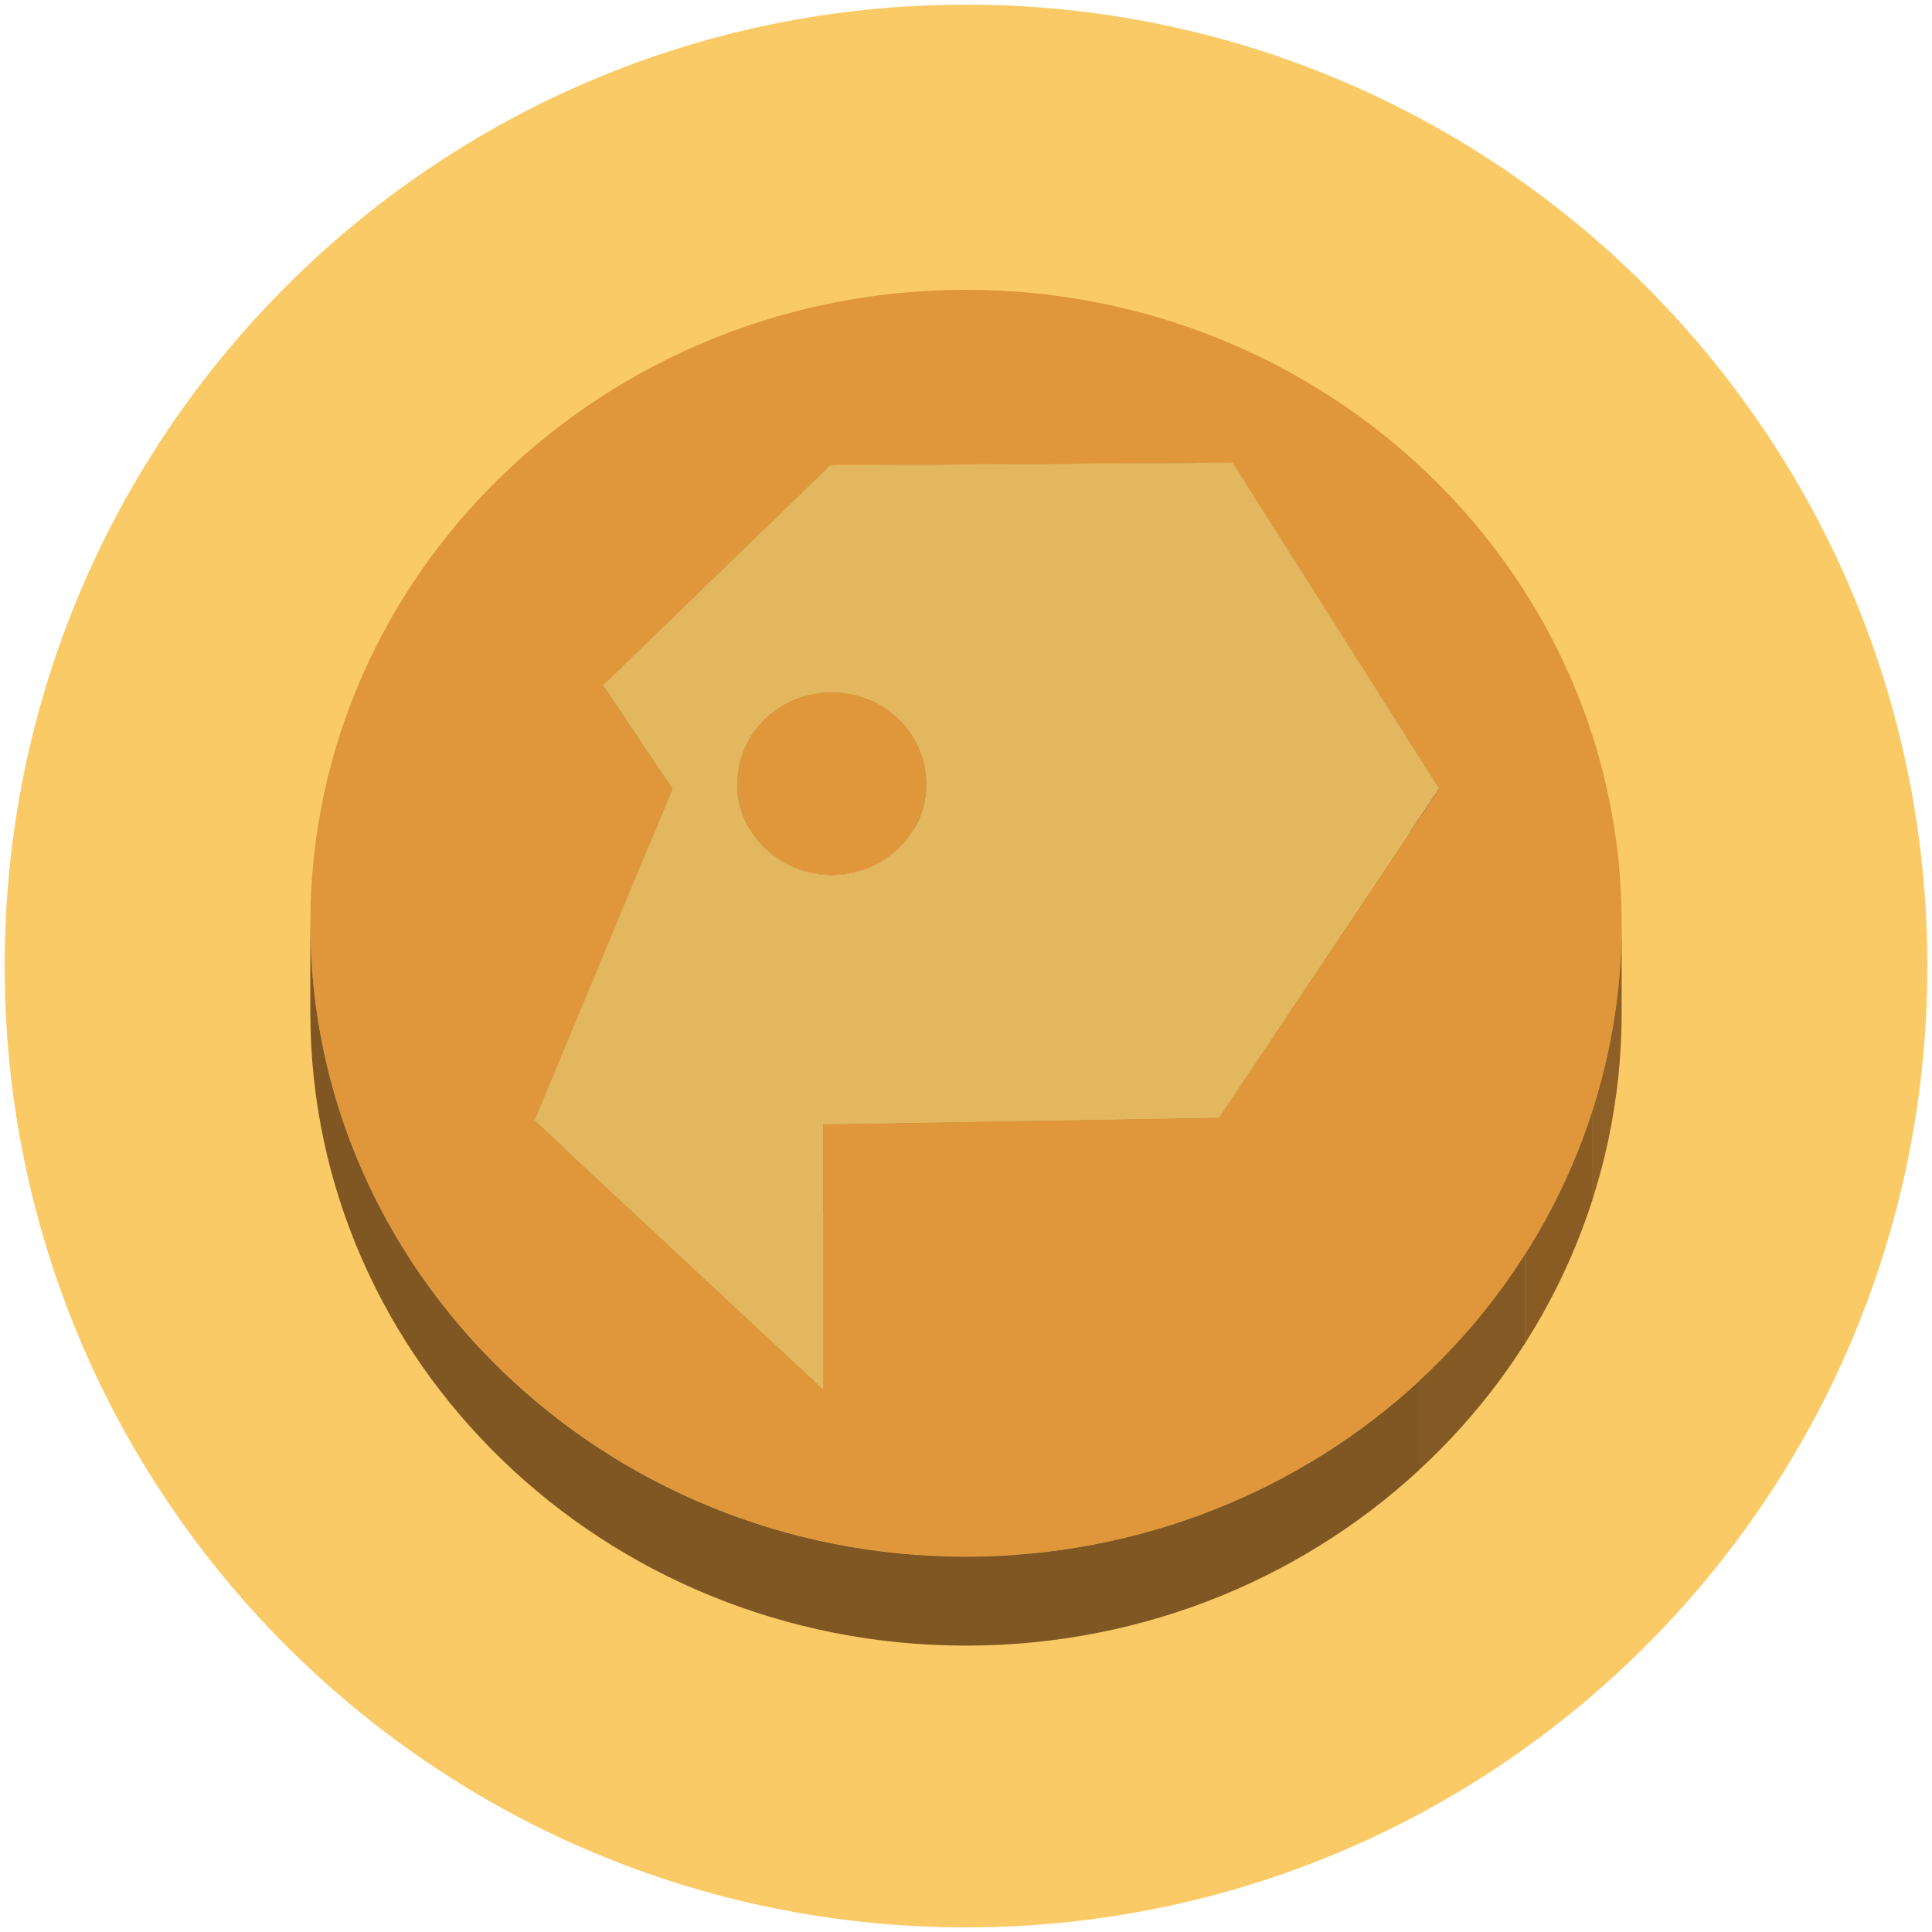
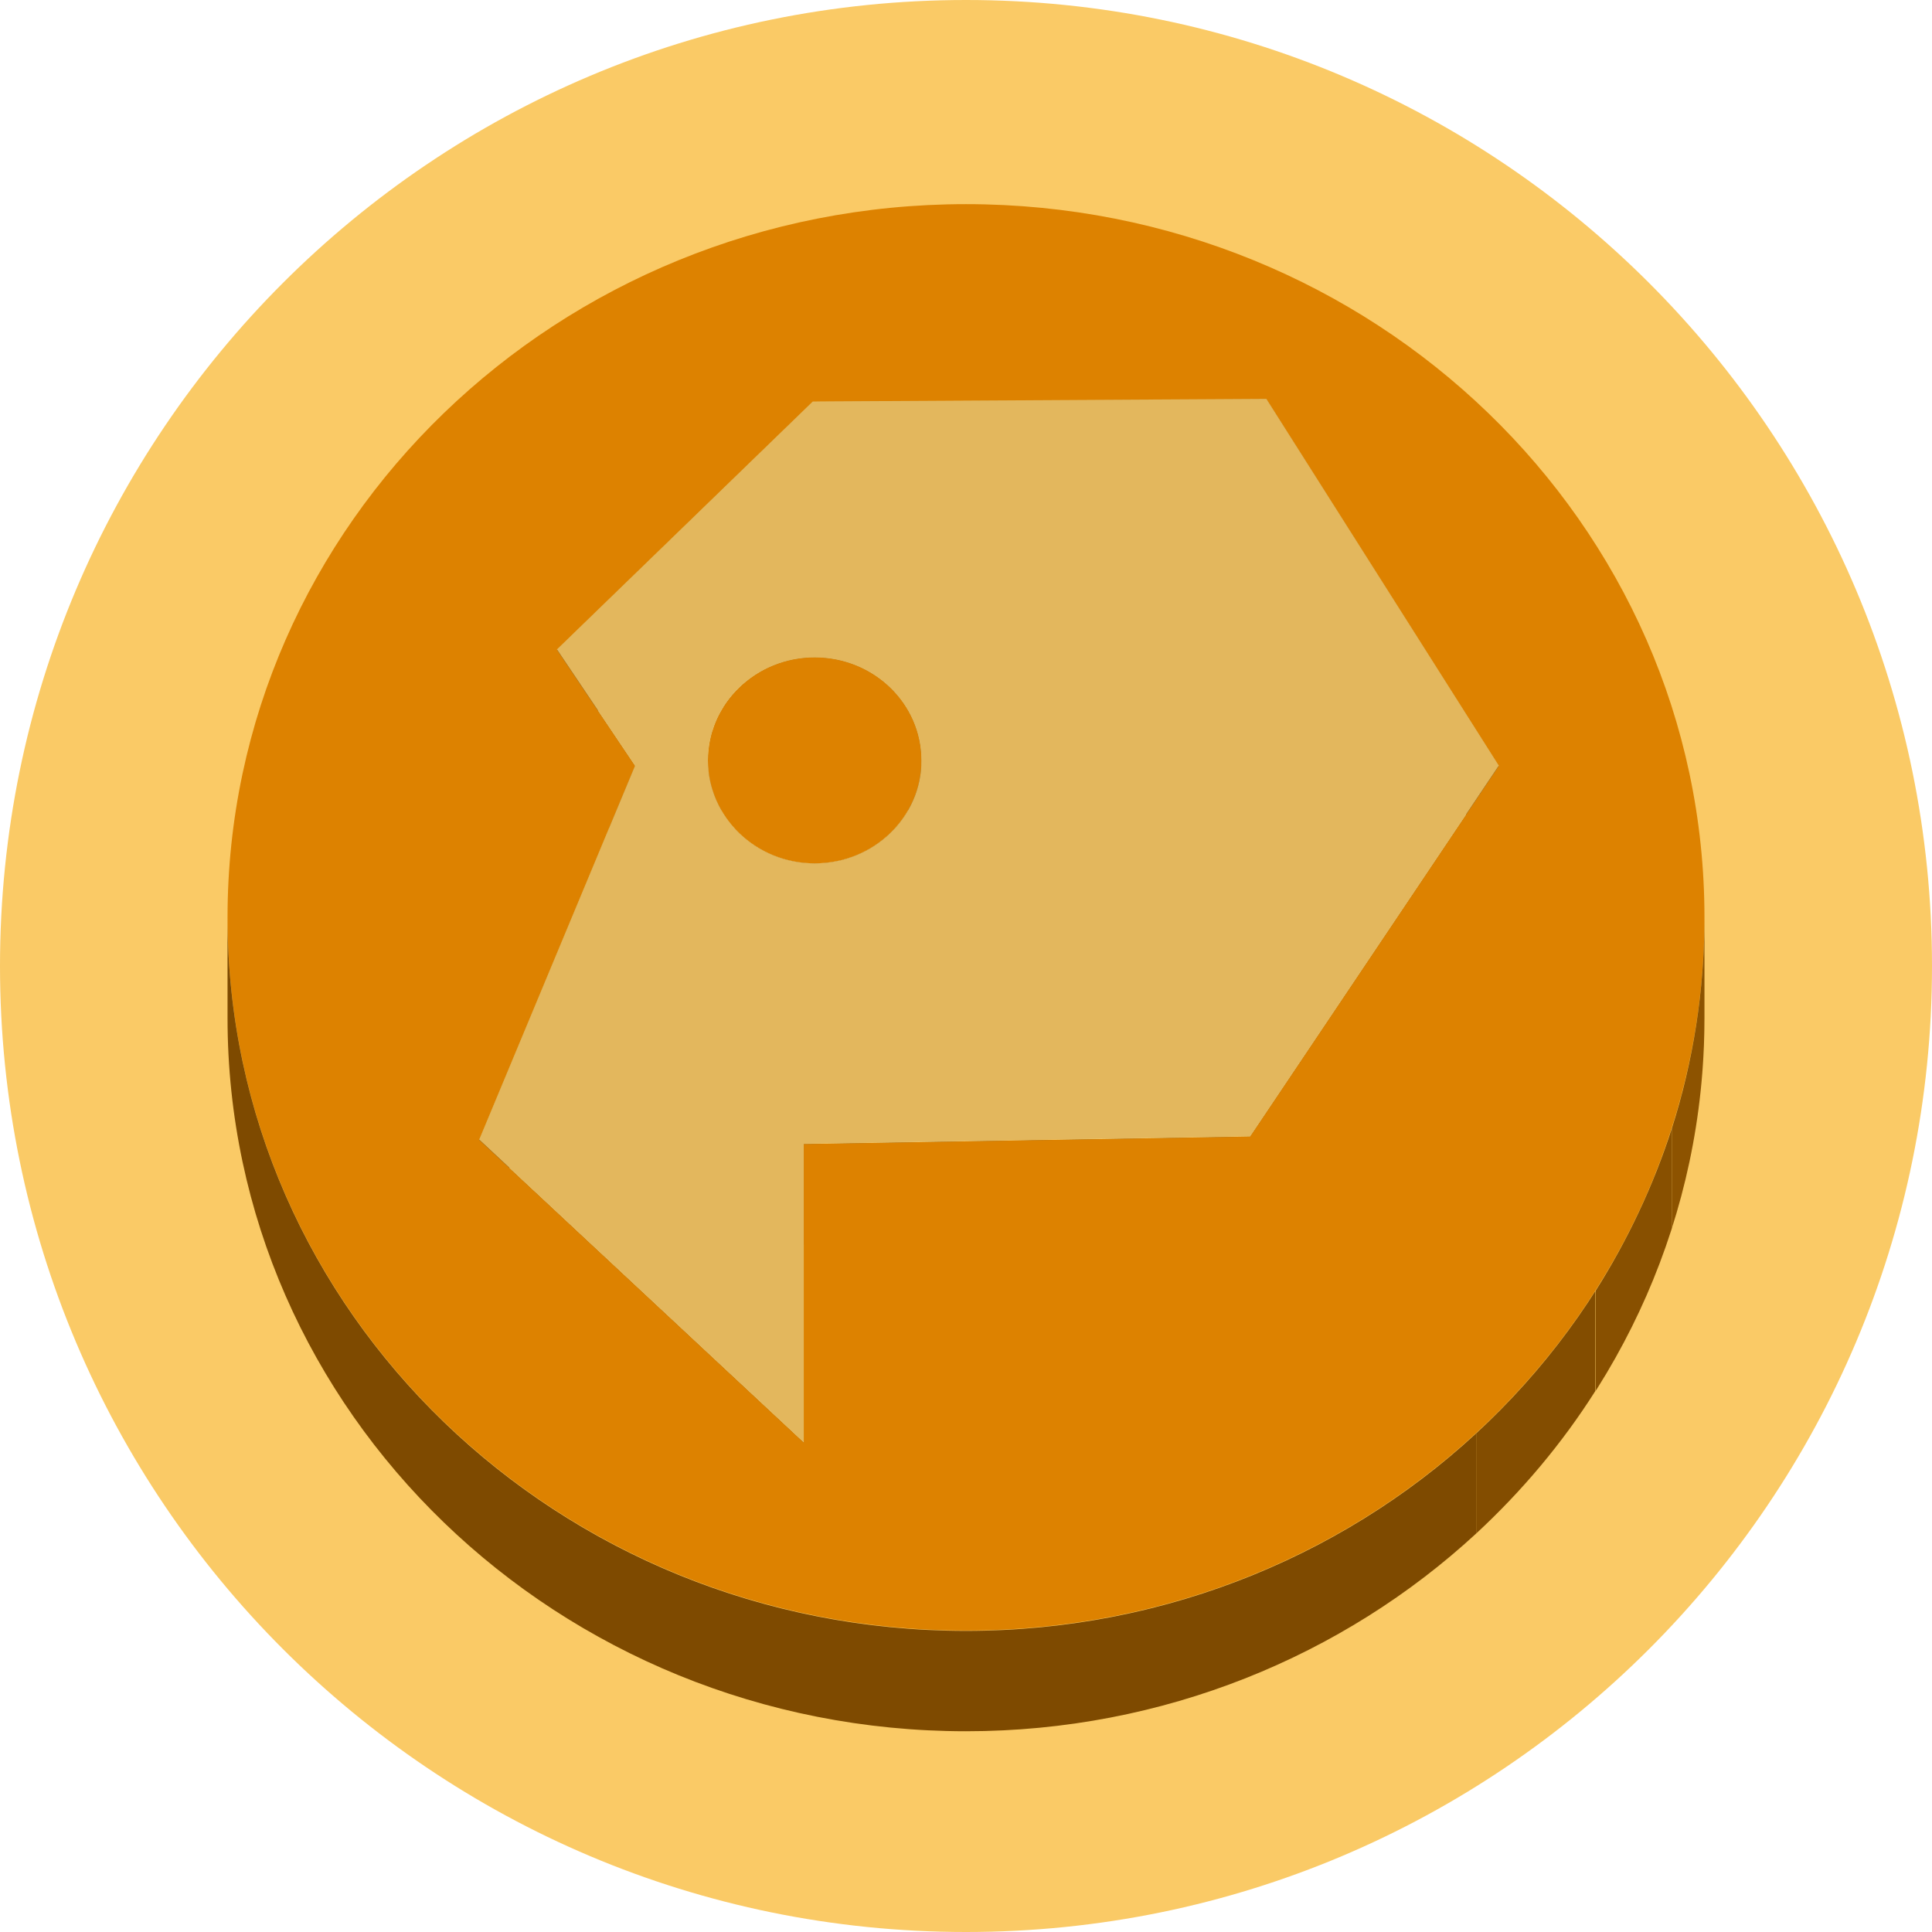
- <svg xmlns="http://www.w3.org/2000/svg" width="409pt" height="409pt" viewBox="0 0 409 409" version="1.1">
-   <defs>
-     <clipPath id="clip1">
-       <path d="M 162 146 L 197 146 L 197 185 L 162 185 Z " />
-     </clipPath>
-     <clipPath id="clip2">
-       <path d="M 196.105 165.859 L 196.105 184.73 C 196.105 174.039 187.117 165.391 176.082 165.391 C 165.008 165.391 156.059 174.039 156.059 184.73 L 156.059 165.859 C 156.059 155.164 165.047 146.516 176.082 146.516 C 187.16 146.516 196.105 155.164 196.105 165.859 Z " />
-     </clipPath>
-     <clipPath id="clip3">
-       <path d="M 159 151 L 163 151 L 163 175 L 159 175 Z " />
-     </clipPath>
-     <clipPath id="clip4">
-       <path d="M 196.105 165.859 L 196.105 184.73 C 196.105 174.039 187.117 165.391 176.082 165.391 C 165.008 165.391 156.059 174.039 156.059 184.73 L 156.059 165.859 C 156.059 155.164 165.047 146.516 176.082 146.516 C 187.16 146.516 196.105 155.164 196.105 165.859 Z " />
-     </clipPath>
-     <clipPath id="clip5">
-       <path d="M 156 155 L 159 155 L 159 180 L 156 180 Z " />
-     </clipPath>
-     <clipPath id="clip6">
-       <path d="M 196.105 165.859 L 196.105 184.73 C 196.105 174.039 187.117 165.391 176.082 165.391 C 165.008 165.391 156.059 174.039 156.059 184.73 L 156.059 165.859 C 156.059 155.164 165.047 146.516 176.082 146.516 C 187.16 146.516 196.105 155.164 196.105 165.859 Z " />
-     </clipPath>
-     <clipPath id="clip7">
-       <path d="M 156 160 L 157 160 L 157 185 L 156 185 Z " />
-     </clipPath>
-     <clipPath id="clip8">
-       <path d="M 196.105 165.859 L 196.105 184.73 C 196.105 174.039 187.117 165.391 176.082 165.391 C 165.008 165.391 156.059 174.039 156.059 184.73 L 156.059 165.859 C 156.059 155.164 165.047 146.516 176.082 146.516 C 187.16 146.516 196.105 155.164 196.105 165.859 Z " />
-     </clipPath>
-     <clipPath id="clip9">
-       <path d="M 195 165 L 197 165 L 197 191 L 195 191 Z " />
-     </clipPath>
-     <clipPath id="clip10">
-       <path d="M 176.082 204.074 C 165.008 204.074 156.059 195.426 156.059 184.73 L 156.059 165.859 C 156.059 176.551 165.047 185.199 176.082 185.199 C 187.16 185.199 196.105 176.551 196.105 165.859 L 196.105 184.73 C 196.105 195.426 187.16 204.074 176.082 204.074 Z " />
-     </clipPath>
-     <clipPath id="clip11">
-       <path d="M 193 171 L 196 171 L 196 195 L 193 195 Z " />
-     </clipPath>
-     <clipPath id="clip12">
-       <path d="M 176.082 204.074 C 165.008 204.074 156.059 195.426 156.059 184.73 L 156.059 165.859 C 156.059 176.551 165.047 185.199 176.082 185.199 C 187.16 185.199 196.105 176.551 196.105 165.859 L 196.105 184.73 C 196.105 195.426 187.16 204.074 176.082 204.074 Z " />
-     </clipPath>
-     <clipPath id="clip13">
-       <path d="M 189 175 L 194 175 L 194 199 L 189 199 Z " />
-     </clipPath>
-     <clipPath id="clip14">
-       <path d="M 176.082 204.074 C 165.008 204.074 156.059 195.426 156.059 184.73 L 156.059 165.859 C 156.059 176.551 165.047 185.199 176.082 185.199 C 187.16 185.199 196.105 176.551 196.105 165.859 L 196.105 184.73 C 196.105 195.426 187.16 204.074 176.082 204.074 Z " />
-     </clipPath>
-     <clipPath id="clip15">
-       <path d="M 156 165 L 190 165 L 190 205 L 156 205 Z " />
-     </clipPath>
-     <clipPath id="clip16">
-       <path d="M 176.082 204.074 C 165.008 204.074 156.059 195.426 156.059 184.73 L 156.059 165.859 C 156.059 176.551 165.047 185.199 176.082 185.199 C 187.16 185.199 196.105 176.551 196.105 165.859 L 196.105 184.73 C 196.105 195.426 187.16 204.074 176.082 204.074 Z " />
-     </clipPath>
-     <clipPath id="clip17">
-       <path d="M 337 195 L 344 195 L 344 254 L 337 254 Z " />
-     </clipPath>
-     <clipPath id="clip18">
-       <path d="M 343.305 195.426 L 343.305 214.301 C 343.305 288.344 281.145 348.375 204.5 348.375 C 127.855 348.375 65.695 288.344 65.695 214.301 L 65.695 195.426 C 65.695 269.473 127.855 329.5 204.5 329.5 C 281.145 329.5 343.305 269.473 343.305 195.426 Z " />
-     </clipPath>
-     <clipPath id="clip19">
-       <path d="M 322 234 L 338 234 L 338 285 L 322 285 Z " />
-     </clipPath>
-     <clipPath id="clip20">
-       <path d="M 343.305 195.426 L 343.305 214.301 C 343.305 288.344 281.145 348.375 204.5 348.375 C 127.855 348.375 65.695 288.344 65.695 214.301 L 65.695 195.426 C 65.695 269.473 127.855 329.5 204.5 329.5 C 281.145 329.5 343.305 269.473 343.305 195.426 Z " />
-     </clipPath>
-     <clipPath id="clip21">
-       <path d="M 300 265 L 323 265 L 323 312 L 300 312 Z " />
-     </clipPath>
-     <clipPath id="clip22">
-       <path d="M 343.305 195.426 L 343.305 214.301 C 343.305 288.344 281.145 348.375 204.5 348.375 C 127.855 348.375 65.695 288.344 65.695 214.301 L 65.695 195.426 C 65.695 269.473 127.855 329.5 204.5 329.5 C 281.145 329.5 343.305 269.473 343.305 195.426 Z " />
-     </clipPath>
-     <clipPath id="clip23">
-       <path d="M 65 195 L 301 195 L 301 349 L 65 349 Z " />
-     </clipPath>
-     <clipPath id="clip24">
-       <path d="M 343.305 195.426 L 343.305 214.301 C 343.305 288.344 281.145 348.375 204.5 348.375 C 127.855 348.375 65.695 288.344 65.695 214.301 L 65.695 195.426 C 65.695 269.473 127.855 329.5 204.5 329.5 C 281.145 329.5 343.305 269.473 343.305 195.426 Z " />
-     </clipPath>
-   </defs>
-   <g id="surface1">
-     <path style=" stroke:none;fill-rule:nonzero;fill:rgb(98.039%,79.216%,40%);fill-opacity:1;" d="M 408.02 204.5 C 408.02 316.902 316.902 408.02 204.5 408.02 C 92.098 408.02 0.98 316.902 0.98 204.5 C 0.98 92.098 92.098 0.98 204.5 0.98 C 316.902 0.98 408.02 92.098 408.02 204.5 Z " />
-     <path style=" stroke:none;fill-rule:nonzero;fill:rgb(48.627%,32.549%,12.941%);fill-opacity:1;" d="M 260.949 97.945 L 260.949 116.82 L 175.699 117.332 L 175.699 98.5 Z " />
-     <path style=" stroke:none;fill-rule:nonzero;fill:rgb(52.157%,34.902%,13.725%);fill-opacity:1;" d="M 175.699 98.5 L 175.699 117.332 L 127.641 163.984 L 127.641 145.109 Z " />
-     <g clip-path="url(#clip1)" clip-rule="nonzero">
-       <g clip-path="url(#clip2)" clip-rule="nonzero">
-         <path style=" stroke:none;fill-rule:nonzero;fill:rgb(50.98%,41.176%,20.784%);fill-opacity:1;" d="M 196.105 165.859 L 196.105 184.73 C 196.105 174.039 187.117 165.391 176.082 165.391 C 170.715 165.391 165.859 167.434 162.238 170.758 L 162.238 151.883 C 165.816 148.562 170.715 146.516 176.082 146.516 C 187.16 146.516 196.105 155.164 196.105 165.859 " />
-       </g>
-     </g>
-     <g clip-path="url(#clip3)" clip-rule="nonzero">
-       <g clip-path="url(#clip4)" clip-rule="nonzero">
-         <path style=" stroke:none;fill-rule:nonzero;fill:rgb(52.941%,42.745%,21.569%);fill-opacity:1;" d="M 162.238 151.883 L 162.238 170.758 C 161 171.906 159.895 173.188 159 174.633 L 159 155.762 C 159.895 154.312 161 153.035 162.238 151.883 " />
-       </g>
-     </g>
-     <g clip-path="url(#clip5)" clip-rule="nonzero">
-       <g clip-path="url(#clip6)" clip-rule="nonzero">
-         <path style=" stroke:none;fill-rule:nonzero;fill:rgb(54.902%,44.314%,22.353%);fill-opacity:1;" d="M 159 155.762 L 159 174.633 C 158.148 175.996 157.422 177.488 156.91 179.066 L 156.91 160.191 C 157.422 158.617 158.148 157.125 159 155.762 " />
-       </g>
-     </g>
-     <g clip-path="url(#clip7)" clip-rule="nonzero">
-       <g clip-path="url(#clip8)" clip-rule="nonzero">
-         <path style=" stroke:none;fill-rule:nonzero;fill:rgb(56.863%,45.882%,23.137%);fill-opacity:1;" d="M 156.91 160.191 L 156.91 179.066 C 156.355 180.855 156.016 182.773 156.016 184.773 L 156.016 165.902 C 156.059 163.898 156.355 161.98 156.91 160.191 " />
-       </g>
-     </g>
-     <path style=" stroke:none;fill-rule:nonzero;fill:rgb(49.02%,39.608%,20%);fill-opacity:1;" d="M 142.383 166.922 L 142.383 185.797 L 127.641 163.984 L 127.641 145.109 Z " />
-     <path style=" stroke:none;fill-rule:nonzero;fill:rgb(48.627%,32.549%,12.941%);fill-opacity:1;" d="M 304.703 166.922 L 304.703 185.797 L 260.949 116.82 L 260.949 97.945 Z " />
-     <g clip-path="url(#clip9)" clip-rule="nonzero">
-       <g clip-path="url(#clip10)" clip-rule="nonzero">
-         <path style=" stroke:none;fill-rule:nonzero;fill:rgb(56.078%,37.647%,14.902%);fill-opacity:1;" d="M 196.105 165.859 L 196.105 184.73 C 196.105 186.734 195.809 188.652 195.211 190.441 L 195.211 171.566 C 195.809 169.777 196.105 167.859 196.105 165.859 " />
-       </g>
-     </g>
-     <g clip-path="url(#clip11)" clip-rule="nonzero">
-       <g clip-path="url(#clip12)" clip-rule="nonzero">
-         <path style=" stroke:none;fill-rule:nonzero;fill:rgb(54.118%,36.078%,14.118%);fill-opacity:1;" d="M 195.254 171.566 L 195.254 190.441 C 194.742 192.016 194.062 193.508 193.168 194.871 L 193.168 175.996 C 194.02 174.633 194.742 173.145 195.254 171.566 " />
-       </g>
-     </g>
-     <g clip-path="url(#clip13)" clip-rule="nonzero">
-       <g clip-path="url(#clip14)" clip-rule="nonzero">
-         <path style=" stroke:none;fill-rule:nonzero;fill:rgb(52.157%,34.902%,13.725%);fill-opacity:1;" d="M 193.168 175.996 L 193.168 194.871 C 192.273 196.277 191.164 197.598 189.93 198.75 L 189.93 179.875 C 191.164 178.723 192.273 177.402 193.168 175.996 " />
-       </g>
-     </g>
-     <g clip-path="url(#clip15)" clip-rule="nonzero">
-       <g clip-path="url(#clip16)" clip-rule="nonzero">
-         <path style=" stroke:none;fill-rule:nonzero;fill:rgb(50.196%,33.725%,13.333%);fill-opacity:1;" d="M 189.93 179.875 L 189.93 198.75 C 186.352 202.07 181.449 204.117 176.082 204.117 C 165.008 204.117 156.059 195.469 156.059 184.773 L 156.059 165.902 C 156.059 176.594 165.047 185.242 176.082 185.242 C 181.449 185.242 186.309 183.199 189.93 179.875 " />
-       </g>
-     </g>
-     <path style=" stroke:none;fill-rule:nonzero;fill:rgb(54.51%,43.922%,22.353%);fill-opacity:1;" d="M 304.703 166.922 L 304.703 185.797 L 258.055 255.453 L 258.055 236.625 Z " />
-     <path style=" stroke:none;fill-rule:nonzero;fill:rgb(54.902%,36.471%,14.51%);fill-opacity:1;" d="M 142.383 166.922 L 142.383 185.797 L 113.156 256.094 L 113.156 237.219 Z " />
-     <path style=" stroke:none;fill-rule:nonzero;fill:rgb(49.02%,39.608%,20%);fill-opacity:1;" d="M 258.055 236.625 L 258.055 255.453 L 174.25 256.859 L 174.25 238.031 Z " />
-     <path style=" stroke:none;fill-rule:nonzero;fill:rgb(49.02%,39.608%,20%);fill-opacity:1;" d="M 174.25 294.141 L 174.25 313.012 L 113.156 256.094 L 113.156 237.219 Z " />
-     <path style=" stroke:none;fill-rule:nonzero;fill:rgb(87.843%,58.824%,23.137%);fill-opacity:1;" d="M 204.5 61.352 C 281.145 61.352 343.305 121.379 343.305 195.426 C 343.305 269.473 281.145 329.5 204.5 329.5 C 127.855 329.5 65.695 269.473 65.695 195.426 C 65.695 121.379 127.855 61.352 204.5 61.352 Z M 258.055 236.625 L 304.703 166.965 L 260.949 97.945 L 175.699 98.457 L 127.641 145.109 L 142.383 166.922 L 113.156 237.219 L 174.25 294.141 L 174.25 238.031 L 258.055 236.625 " />
-     <path style=" stroke:none;fill-rule:nonzero;fill:rgb(87.843%,58.824%,23.137%);fill-opacity:1;" d="M 176.082 146.516 C 187.16 146.516 196.105 155.164 196.105 165.859 C 196.105 176.551 187.117 185.199 176.082 185.199 C 165.008 185.199 156.059 176.551 156.059 165.859 C 156.059 155.164 165.008 146.516 176.082 146.516 Z " />
-     <path style=" stroke:none;fill-rule:nonzero;fill:rgb(89.02%,71.765%,36.471%);fill-opacity:1;" d="M 260.949 97.945 L 304.664 166.922 L 258.055 236.625 L 174.25 238.031 L 174.25 294.141 L 113.156 237.219 L 142.383 166.922 L 127.641 145.109 L 175.742 98.5 Z M 176.082 185.242 C 187.16 185.242 196.105 176.594 196.105 165.902 C 196.105 155.207 187.117 146.559 176.082 146.559 C 165.008 146.559 156.059 155.207 156.059 165.902 C 156.059 176.551 165.008 185.242 176.082 185.242 " />
-     <g clip-path="url(#clip17)" clip-rule="nonzero">
-       <g clip-path="url(#clip18)" clip-rule="nonzero">
-         <path style=" stroke:none;fill-rule:nonzero;fill:rgb(56.078%,37.647%,14.902%);fill-opacity:1;" d="M 343.305 195.426 L 343.305 214.301 C 343.305 228.059 341.176 241.309 337.168 253.793 L 337.168 234.918 C 341.176 222.438 343.305 209.188 343.305 195.426 " />
-       </g>
-     </g>
-     <g clip-path="url(#clip19)" clip-rule="nonzero">
-       <g clip-path="url(#clip20)" clip-rule="nonzero">
-         <path style=" stroke:none;fill-rule:nonzero;fill:rgb(54.118%,36.078%,14.118%);fill-opacity:1;" d="M 337.168 234.961 L 337.168 253.836 C 333.719 264.699 328.863 274.969 322.812 284.469 L 322.812 265.594 C 328.863 256.094 333.719 245.785 337.168 234.961 " />
-       </g>
-     </g>
-     <g clip-path="url(#clip21)" clip-rule="nonzero">
-       <g clip-path="url(#clip22)" clip-rule="nonzero">
-         <path style=" stroke:none;fill-rule:nonzero;fill:rgb(52.157%,34.902%,13.725%);fill-opacity:1;" d="M 322.812 265.551 L 322.812 284.426 C 316.551 294.266 309.008 303.301 300.359 311.223 L 300.359 292.352 C 309.008 284.426 316.551 275.438 322.812 265.551 " />
-       </g>
-     </g>
-     <g clip-path="url(#clip23)" clip-rule="nonzero">
-       <g clip-path="url(#clip24)" clip-rule="nonzero">
-         <path style=" stroke:none;fill-rule:nonzero;fill:rgb(50.196%,33.725%,13.333%);fill-opacity:1;" d="M 300.402 292.391 L 300.402 311.266 C 275.48 334.273 241.695 348.418 204.5 348.418 C 127.855 348.418 65.695 288.387 65.695 214.34 L 65.695 195.469 C 65.695 269.516 127.855 329.543 204.5 329.543 C 241.695 329.5 275.48 315.398 300.402 292.391 " />
+ <svg xmlns="http://www.w3.org/2000/svg" xmlns:xlink="http://www.w3.org/1999/xlink" version="1.1" x="0px" y="0px" viewBox="0 0 512 512" enable-background="new 0 0 512 512" xml:space="preserve">
+   <g id="Color">
+     <g>
+       <circle fill="#FACA66" cx="256" cy="256" r="256" />
+       <g>
+         <g>
+           <g enable-background="new    ">
+             <g>
+               <polygon fill="#7A4800" points="335.6,105.7 335.6,132.3 215.4,133.1 215.4,106.5       " />
+             </g>
+             <g>
+               <polygon fill="#834D00" points="215.4,106.5 215.4,133.1 147.6,198.8 147.6,172.2       " />
+             </g>
+             <g enable-background="new    ">
+               <defs>
+                 <path id="SVGID_1_" enable-background="new    " d="M244.2,201.5v26.6c0-15.1-12.7-27.3-28.3-27.3         c-15.6,0-28.3,12.2-28.3,27.3v-26.6c0-15.1,12.6-27.3,28.3-27.3C231.5,174.2,244.2,186.4,244.2,201.5z" />
+               </defs>
+               <clipPath id="SVGID_2_">
+                 <use xlink:href="#SVGID_1_" overflow="visible" />
+               </clipPath>
+               <g clip-path="url(#SVGID_2_)" enable-background="new    ">
+                 <path fill="#826935" d="M244.2,201.5v26.6c0-15.1-12.7-27.3-28.3-27.3c-7.6,0-14.4,2.9-19.5,7.6v-26.6         c5.1-4.7,11.9-7.6,19.5-7.6C231.5,174.2,244.2,186.4,244.2,201.5" />
+                 <path fill="#876D37" d="M196.4,181.8v26.6c-1.8,1.6-3.3,3.5-4.6,5.5v-26.6C193.1,185.2,194.7,183.4,196.4,181.8" />
+                 <path fill="#8C7139" d="M191.9,187.2v26.6c-1.2,1.9-2.2,4-2.9,6.2v-26.6C189.6,191.2,190.6,189.2,191.9,187.2" />
+                 <path fill="#91753B" d="M188.9,193.4V220c-0.8,2.5-1.2,5.2-1.2,8v-26.6C187.7,198.7,188.1,196,188.9,193.4" />
+               </g>
+             </g>
+             <g>
+               <polygon fill="#7D6533" points="168.3,203 168.3,229.6 147.6,198.8 147.6,172.2       " />
+             </g>
+             <g>
+               <polygon fill="#7A4800" points="397.2,203 397.2,229.6 335.6,132.3 335.6,105.7       " />
+             </g>
+             <g enable-background="new    ">
+               <defs>
+                 <path id="SVGID_3_" enable-background="new    " d="M215.9,255.4c-15.6,0-28.3-12.2-28.3-27.3v-26.6         c0,15.1,12.6,27.3,28.3,27.3c15.6,0,28.3-12.2,28.3-27.3v26.6C244.2,243.1,231.5,255.4,215.9,255.4z" />
+               </defs>
+               <clipPath id="SVGID_4_">
+                 <use xlink:href="#SVGID_3_" overflow="visible" />
+               </clipPath>
+               <g clip-path="url(#SVGID_4_)" enable-background="new    ">
+                 <path fill="#8D5300" d="M244.2,201.5v26.6c0,2.8-0.4,5.5-1.2,8v-26.6C243.8,207,244.2,204.3,244.2,201.5" />
+                 <path fill="#885000" d="M242.9,209.5v26.6c-0.7,2.2-1.7,4.3-2.9,6.2v-26.6C241.3,213.8,242.2,211.7,242.9,209.5" />
+                 <path fill="#834D00" d="M240,215.8v26.6c-1.3,2-2.8,3.8-4.6,5.5v-26.6C237.2,219.6,238.7,217.8,240,215.8" />
+                 <path fill="#7E4A00" d="M235.5,221.2v26.6c-5.1,4.7-11.9,7.6-19.5,7.6c-15.6,0-28.3-12.2-28.3-27.3v-26.6         c0,15.1,12.6,27.3,28.3,27.3C223.5,228.8,230.4,225.9,235.5,221.2" />
+               </g>
+             </g>
+             <g>
+               <path fill="#DD8200" d="M215.9,174.2c15.6,0,28.3,12.2,28.3,27.3c0,15.1-12.7,27.3-28.3,27.3c-15.6,0-28.3-12.2-28.3-27.3        C187.7,186.4,200.3,174.2,215.9,174.2z" />
+             </g>
+             <g>
+               <polygon fill="#8B7039" points="397.2,203 397.2,229.6 331.3,327.8 331.3,301.2       " />
+             </g>
+             <g>
+               <polygon fill="#8A5100" points="168.3,203 168.3,229.6 127,328.7 127,302.1       " />
+             </g>
+             <g>
+               <polygon fill="#7D6533" points="331.3,301.2 331.3,327.8 213,329.8 213,303.2       " />
+             </g>
+             <g>
+               <polygon fill="#7D6533" points="213,382.3 213,408.9 127,328.7 127,302.1       " />
+             </g>
+             <g>
+               <path fill="#DD8200" d="M256,54.1c108.1,0,195.7,84.6,195.7,189c0,104.4-87.6,189-195.7,189c-108.1,0-195.7-84.6-195.7-189        C60.3,138.8,147.9,54.1,256,54.1z M331.3,301.2l65.9-98.2l-61.6-97.2l-120.2,0.7l-67.8,65.7l20.7,30.8L127,302.1l86,80.2        v-79.1L331.3,301.2" />
+             </g>
+             <g>
+               <path fill="#E3B75D" d="M335.6,105.7l61.6,97.2l-65.9,98.2l-118.3,2v79.1l-86-80.2l41.3-99.1l-20.7-30.8l67.8-65.7        L335.6,105.7z M215.9,228.8c15.6,0,28.3-12.2,28.3-27.3c0-15.1-12.7-27.3-28.3-27.3c-15.6,0-28.3,12.2-28.3,27.3        C187.7,216.6,200.3,228.8,215.9,228.8" />
+             </g>
+             <g enable-background="new    ">
+               <defs>
+                 <path id="SVGID_5_" enable-background="new    " d="M451.7,243.2v26.6c0,104.4-87.6,189-195.7,189         c-108.1,0-195.7-84.6-195.7-189l0-26.6c0,104.4,87.6,189,195.7,189C364.1,432.2,451.7,347.6,451.7,243.2z" />
+               </defs>
+               <clipPath id="SVGID_6_">
+                 <use xlink:href="#SVGID_5_" overflow="visible" />
+               </clipPath>
+               <g clip-path="url(#SVGID_6_)" enable-background="new    ">
+                 <path fill="#8D5300" d="M451.7,243.2v26.6c0,19.4-3,38.1-8.6,55.7v-26.6C448.7,281.3,451.7,262.6,451.7,243.2" />
+                 <path fill="#885000" d="M443.1,298.9v26.6c-4.9,15.3-11.7,29.8-20.2,43.2V342C431.3,328.7,438.2,314.2,443.1,298.9" />
+                 <path fill="#834D00" d="M422.8,342v26.6c-8.8,13.9-19.5,26.6-31.6,37.8v-26.6C403.3,368.6,414,355.9,422.8,342" />
+                 <path fill="#7E4A00" d="M391.2,379.8v26.6c-35.1,32.4-82.8,52.4-135.2,52.4c-108.1,0-195.7-84.6-195.7-189v-26.6         c0,104.4,87.6,189,195.7,189C308.4,432.2,356.1,412.3,391.2,379.8" />
+               </g>
+             </g>
+           </g>
+         </g>
      </g>
    </g>
  </g>
+   <g id="BW" display="none">
+     <g display="inline">
+       <circle cx="209.1" cy="177.7" r="32.9" />
+       <path d="M255.8,455.9c125.9,0,228-102.1,228-228c0-125.9-102.1-228-228-228c-125.9,0-228,102.1-228,228    C27.9,353.8,129.9,455.9,255.8,455.9z M129.6,142.4l79-79.3l140-0.9l71.8,117.3L344.7,298L208,300.3v95.4L106.7,299l47.5-119.5    L129.6,142.4z" />
+       <path d="M490.3,270.4c-8.7,116.8-110.3,209-234.3,209c-124,0-225.6-92.2-234.3-209c-0.4,5.4-0.6,10.8-0.6,16.3    C21.1,411.1,126.3,512,256,512c129.7,0,234.9-100.9,234.9-225.3C490.9,281.2,490.7,275.8,490.3,270.4z" />
+     </g>
+   </g>
</svg>
